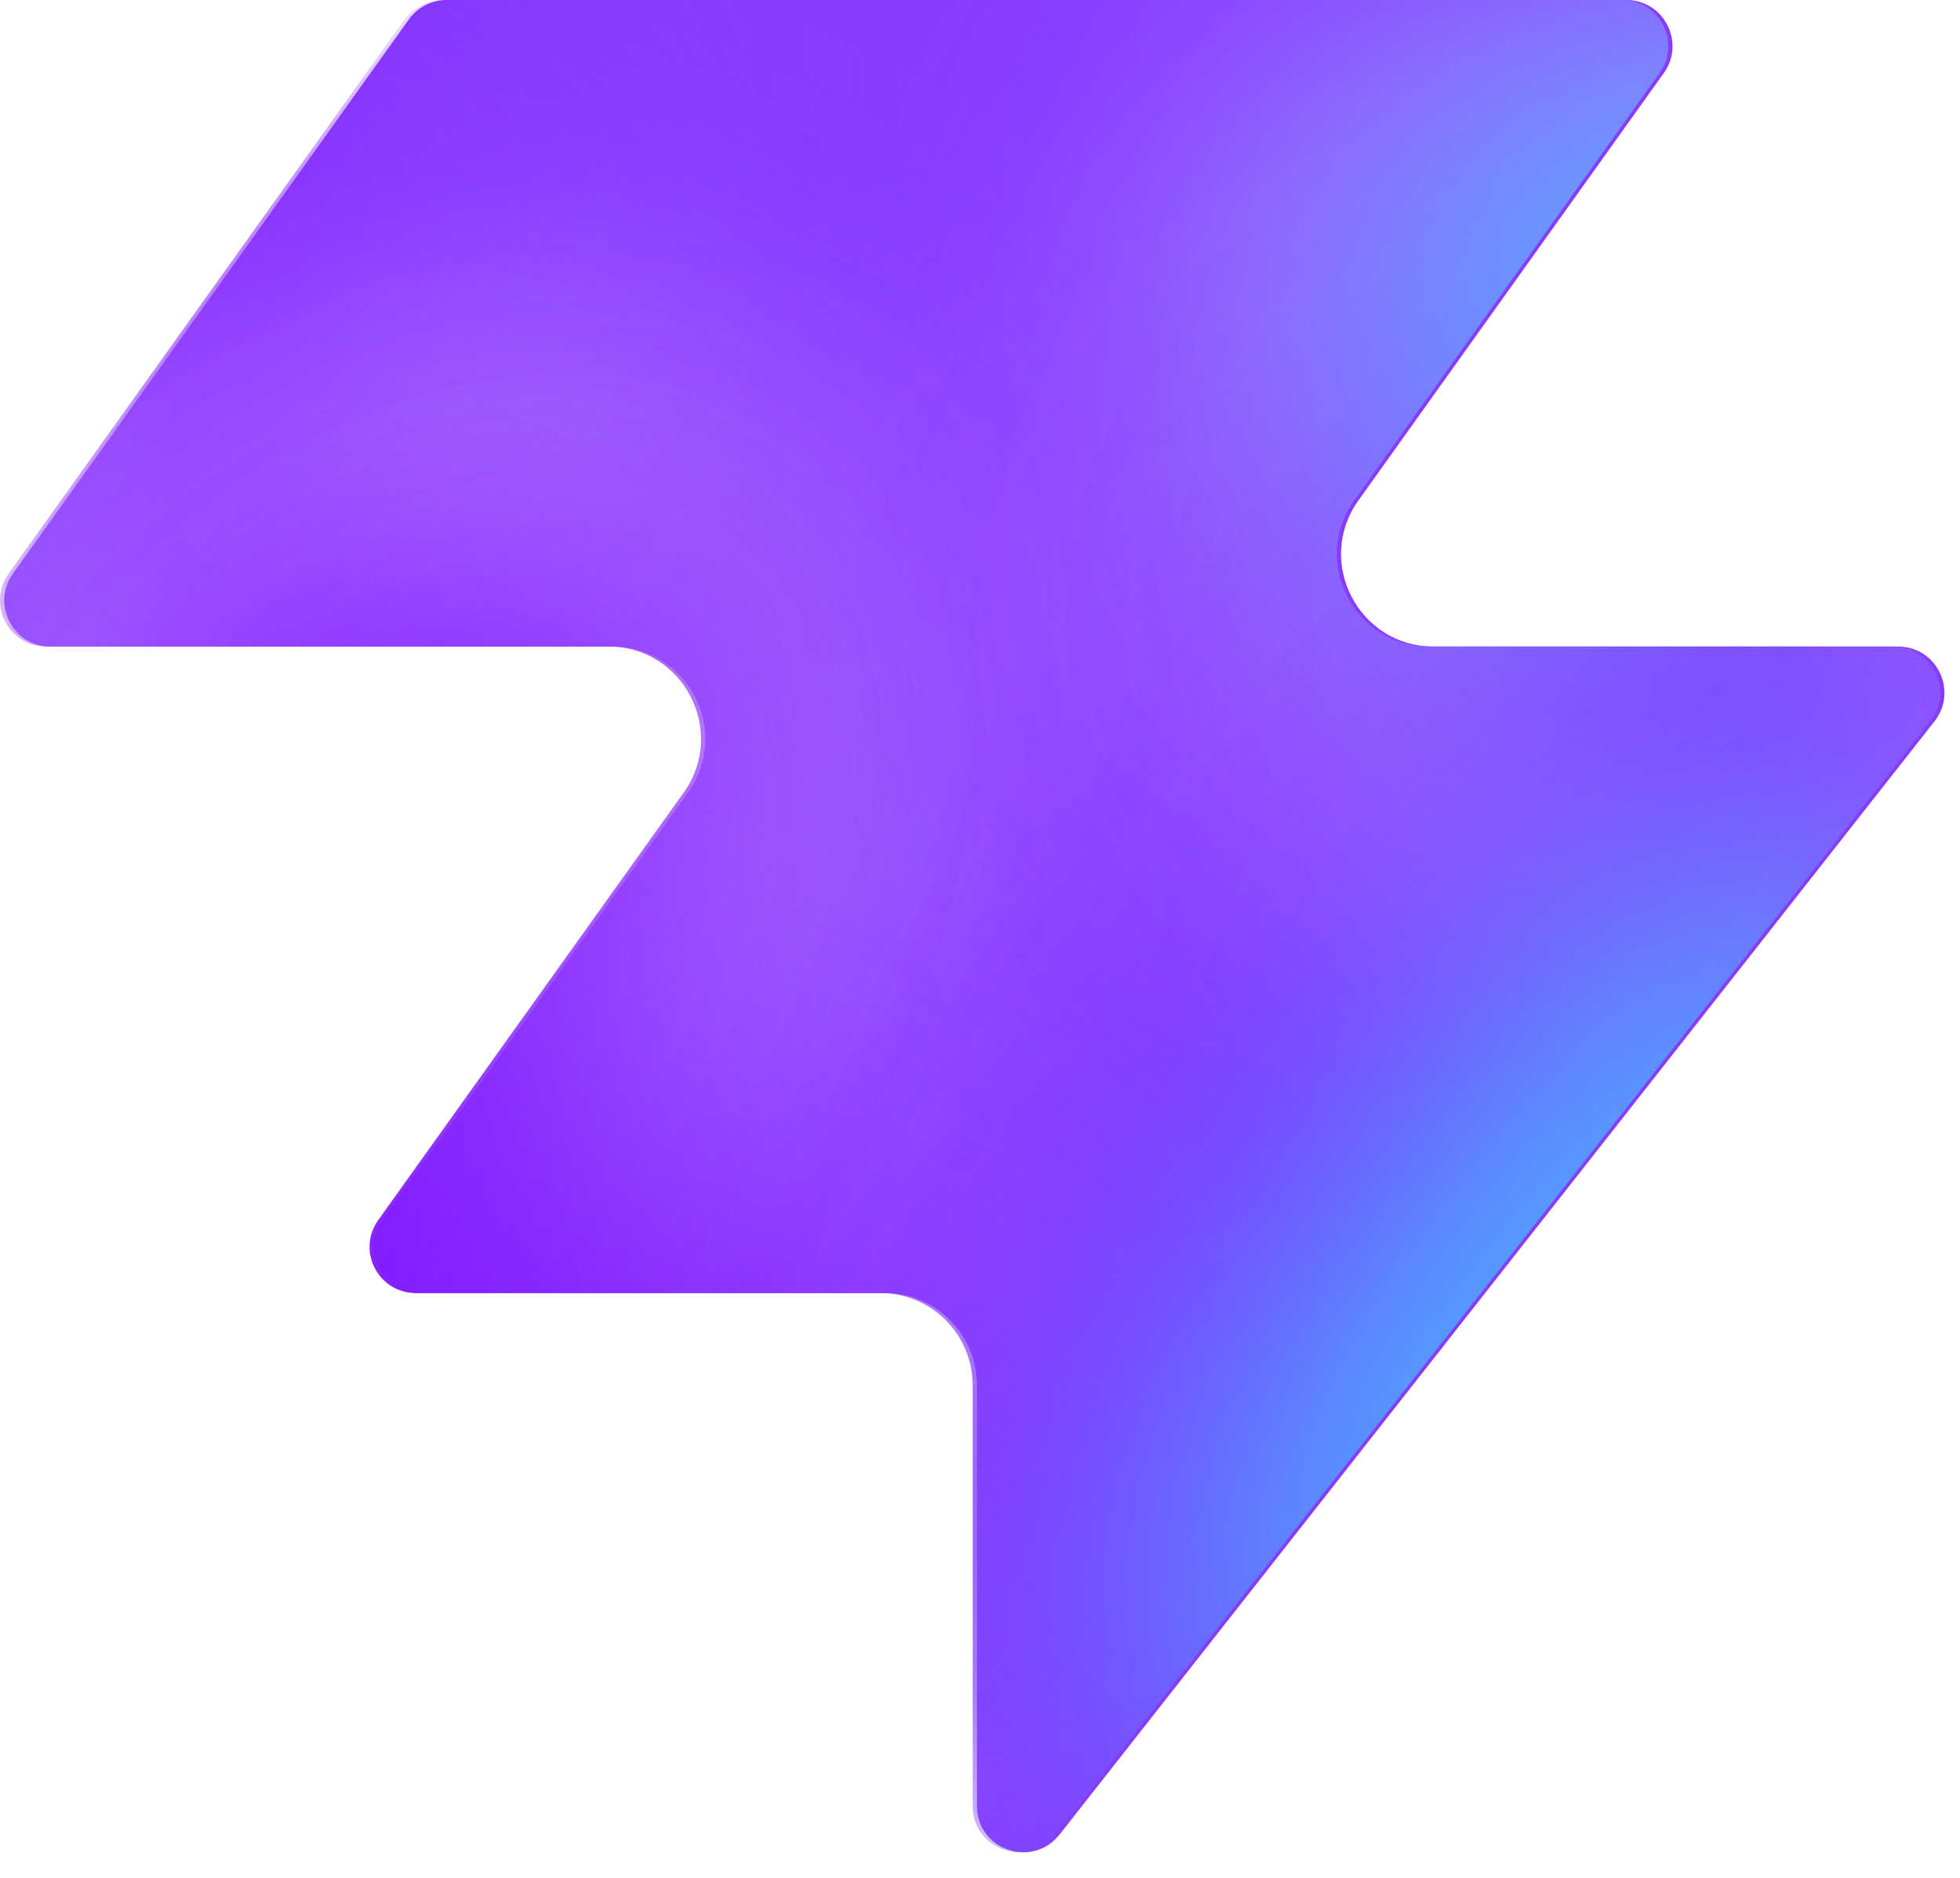
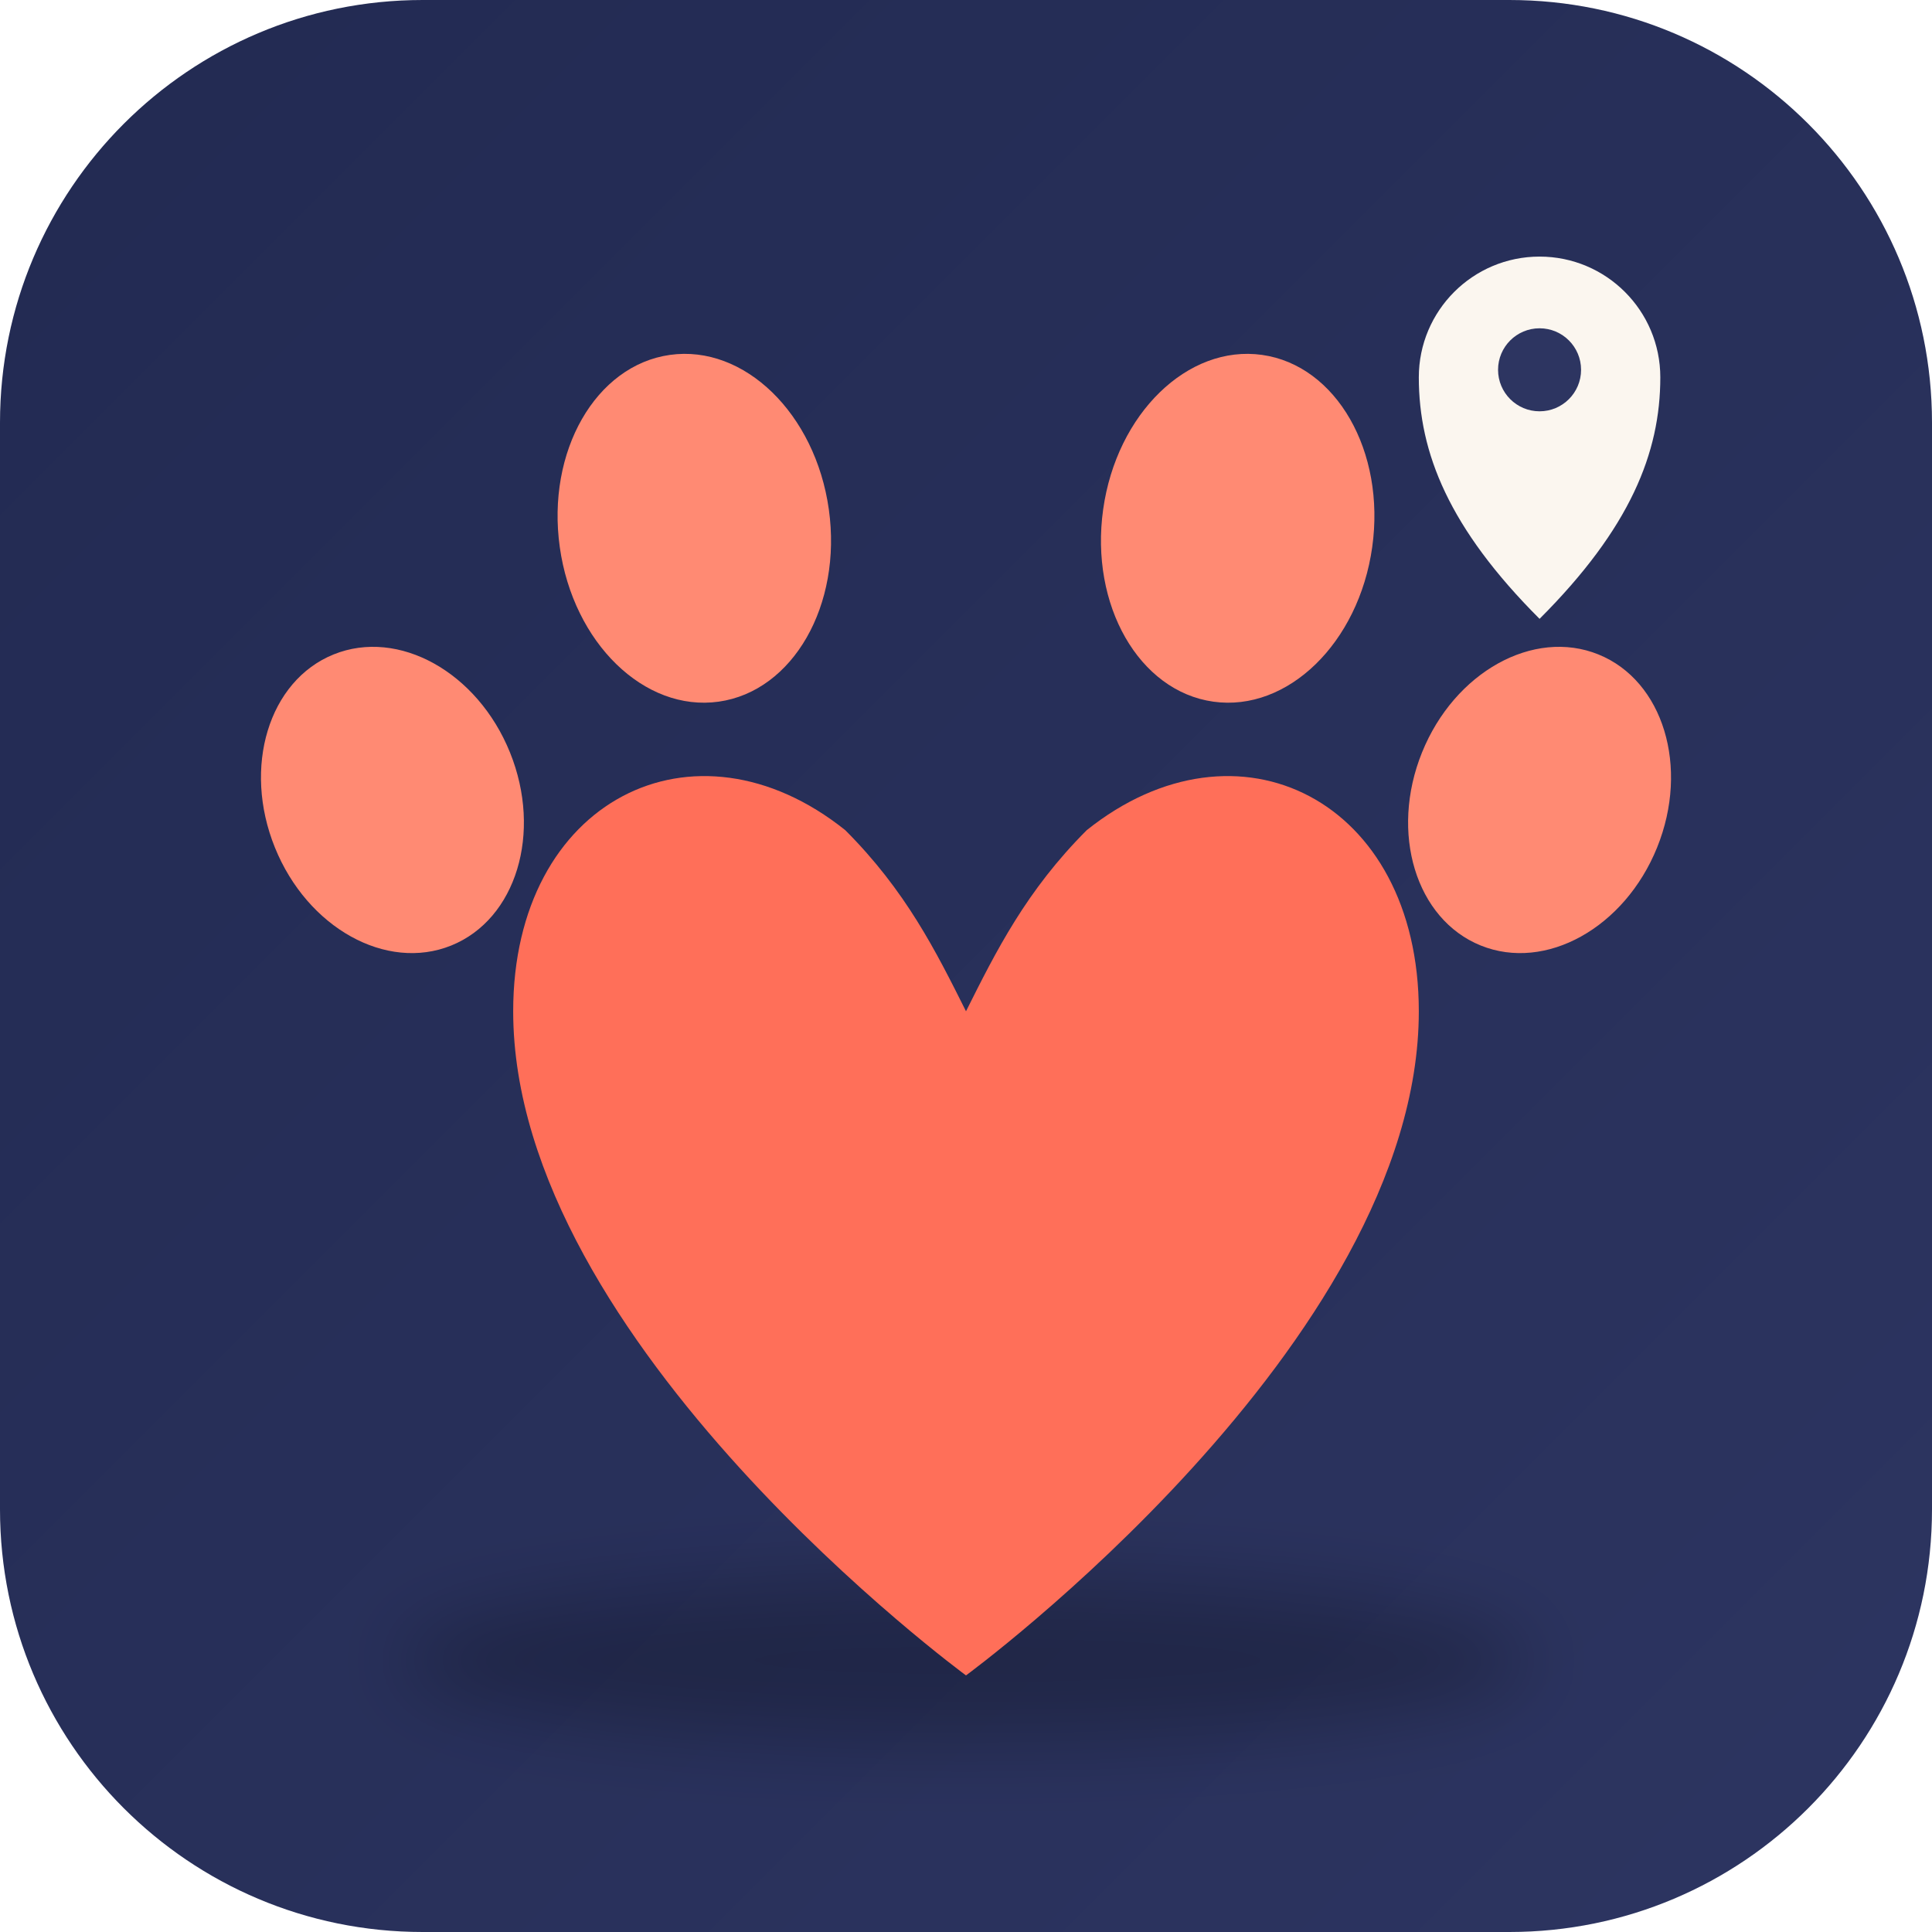
- <svg xmlns="http://www.w3.org/2000/svg" width="48" height="46" fill="none" viewBox="0 0 48 46">
-   <path fill="#863bff" d="M25.946 44.938c-.664.845-2.021.375-2.021-.698V33.937a2.26 2.26 0 0 0-2.262-2.262H10.287c-.92 0-1.456-1.04-.92-1.788l7.48-10.471c1.07-1.497 0-3.578-1.842-3.578H1.237c-.92 0-1.456-1.04-.92-1.788L10.013.474c.214-.297.556-.474.92-.474h28.894c.92 0 1.456 1.04.92 1.788l-7.48 10.471c-1.07 1.498 0 3.579 1.842 3.579h11.377c.943 0 1.473 1.088.89 1.83L25.947 44.94z" style="fill:#863bff;fill:color(display-p3 .525 .23 1);fill-opacity:1" />
-   <mask id="a" width="48" height="46" x="0" y="0" maskUnits="userSpaceOnUse" style="mask-type:alpha">
-     <path fill="#000" d="M25.842 44.938c-.664.844-2.021.375-2.021-.698V33.937a2.26 2.26 0 0 0-2.262-2.262H10.183c-.92 0-1.456-1.04-.92-1.788l7.48-10.471c1.07-1.498 0-3.579-1.842-3.579H1.133c-.92 0-1.456-1.04-.92-1.787L9.91.473c.214-.297.556-.474.92-.474h28.894c.92 0 1.456 1.04.92 1.788l-7.48 10.471c-1.07 1.498 0 3.578 1.842 3.578h11.377c.943 0 1.473 1.088.89 1.832L25.843 44.94z" style="fill:#000;fill-opacity:1" />
-   </mask>
-   <g mask="url(#a)">
-     <g filter="url(#b)">
-       <ellipse cx="5.508" cy="14.704" fill="#ede6ff" rx="5.508" ry="14.704" style="fill:#ede6ff;fill:color(display-p3 .927 .903 1);fill-opacity:1" transform="matrix(.00324 1 1 -.00324 -4.47 31.516)" />
-     </g>
-     <g filter="url(#c)">
-       <ellipse cx="10.399" cy="29.851" fill="#ede6ff" rx="10.399" ry="29.851" style="fill:#ede6ff;fill:color(display-p3 .927 .903 1);fill-opacity:1" transform="matrix(.00324 1 1 -.00324 -39.328 7.883)" />
-     </g>
-     <g filter="url(#d)">
-       <ellipse cx="5.508" cy="30.487" fill="#7e14ff" rx="5.508" ry="30.487" style="fill:#7e14ff;fill:color(display-p3 .492 .077 1);fill-opacity:1" transform="rotate(89.814 -25.913 -14.639)scale(1 -1)" />
-     </g>
-     <g filter="url(#e)">
-       <ellipse cx="5.508" cy="30.599" fill="#7e14ff" rx="5.508" ry="30.599" style="fill:#7e14ff;fill:color(display-p3 .492 .077 1);fill-opacity:1" transform="rotate(89.814 -32.644 -3.334)scale(1 -1)" />
-     </g>
-     <g filter="url(#f)">
-       <ellipse cx="5.508" cy="30.599" fill="#7e14ff" rx="5.508" ry="30.599" style="fill:#7e14ff;fill:color(display-p3 .492 .077 1);fill-opacity:1" transform="matrix(.00324 1 1 -.00324 -34.34 30.47)" />
-     </g>
-     <g filter="url(#g)">
-       <ellipse cx="14.072" cy="22.078" fill="#ede6ff" rx="14.072" ry="22.078" style="fill:#ede6ff;fill:color(display-p3 .927 .903 1);fill-opacity:1" transform="rotate(93.35 24.506 48.493)scale(-1 1)" />
-     </g>
-     <g filter="url(#h)">
-       <ellipse cx="3.47" cy="21.501" fill="#7e14ff" rx="3.47" ry="21.501" style="fill:#7e14ff;fill:color(display-p3 .492 .077 1);fill-opacity:1" transform="rotate(89.009 28.708 47.59)scale(-1 1)" />
-     </g>
-     <g filter="url(#i)">
-       <ellipse cx="3.47" cy="21.501" fill="#7e14ff" rx="3.47" ry="21.501" style="fill:#7e14ff;fill:color(display-p3 .492 .077 1);fill-opacity:1" transform="rotate(89.009 28.708 47.59)scale(-1 1)" />
-     </g>
-     <g filter="url(#j)">
-       <ellipse cx=".387" cy="8.972" fill="#7e14ff" rx="4.407" ry="29.108" style="fill:#7e14ff;fill:color(display-p3 .492 .077 1);fill-opacity:1" transform="rotate(39.51 .387 8.972)" />
-     </g>
-     <g filter="url(#k)">
-       <ellipse cx="47.523" cy="-6.092" fill="#7e14ff" rx="4.407" ry="29.108" style="fill:#7e14ff;fill:color(display-p3 .492 .077 1);fill-opacity:1" transform="rotate(37.892 47.523 -6.092)" />
-     </g>
-     <g filter="url(#l)">
-       <ellipse cx="41.412" cy="6.333" fill="#47bfff" rx="5.971" ry="9.665" style="fill:#47bfff;fill:color(display-p3 .28 .748 1);fill-opacity:1" transform="rotate(37.892 41.412 6.333)" />
-     </g>
-     <g filter="url(#m)">
-       <ellipse cx="-1.879" cy="38.332" fill="#7e14ff" rx="4.407" ry="29.108" style="fill:#7e14ff;fill:color(display-p3 .492 .077 1);fill-opacity:1" transform="rotate(37.892 -1.88 38.332)" />
-     </g>
-     <g filter="url(#n)">
-       <ellipse cx="-1.879" cy="38.332" fill="#7e14ff" rx="4.407" ry="29.108" style="fill:#7e14ff;fill:color(display-p3 .492 .077 1);fill-opacity:1" transform="rotate(37.892 -1.88 38.332)" />
-     </g>
-     <g filter="url(#o)">
-       <ellipse cx="35.651" cy="29.907" fill="#7e14ff" rx="4.407" ry="29.108" style="fill:#7e14ff;fill:color(display-p3 .492 .077 1);fill-opacity:1" transform="rotate(37.892 35.651 29.907)" />
-     </g>
-     <g filter="url(#p)">
-       <ellipse cx="38.418" cy="32.4" fill="#47bfff" rx="5.971" ry="15.297" style="fill:#47bfff;fill:color(display-p3 .28 .748 1);fill-opacity:1" transform="rotate(37.892 38.418 32.4)" />
-     </g>
-   </g>
+ <svg xmlns="http://www.w3.org/2000/svg" viewBox="0 0 512 512">
  <defs>
-     <filter id="b" width="60.045" height="41.654" x="-19.77" y="16.149" color-interpolation-filters="sRGB" filterUnits="userSpaceOnUse">
-       <feFlood flood-opacity="0" result="BackgroundImageFix" />
-       <feBlend in="SourceGraphic" in2="BackgroundImageFix" result="shape" />
-       <feGaussianBlur result="effect1_foregroundBlur_2002_17158" stdDeviation="7.659" />
-     </filter>
-     <filter id="c" width="90.34" height="51.437" x="-54.613" y="-7.533" color-interpolation-filters="sRGB" filterUnits="userSpaceOnUse">
-       <feFlood flood-opacity="0" result="BackgroundImageFix" />
-       <feBlend in="SourceGraphic" in2="BackgroundImageFix" result="shape" />
-       <feGaussianBlur result="effect1_foregroundBlur_2002_17158" stdDeviation="7.659" />
-     </filter>
-     <filter id="d" width="79.355" height="29.4" x="-49.64" y="2.03" color-interpolation-filters="sRGB" filterUnits="userSpaceOnUse">
-       <feFlood flood-opacity="0" result="BackgroundImageFix" />
-       <feBlend in="SourceGraphic" in2="BackgroundImageFix" result="shape" />
-       <feGaussianBlur result="effect1_foregroundBlur_2002_17158" stdDeviation="4.596" />
-     </filter>
-     <filter id="e" width="79.579" height="29.4" x="-45.045" y="20.029" color-interpolation-filters="sRGB" filterUnits="userSpaceOnUse">
-       <feFlood flood-opacity="0" result="BackgroundImageFix" />
-       <feBlend in="SourceGraphic" in2="BackgroundImageFix" result="shape" />
-       <feGaussianBlur result="effect1_foregroundBlur_2002_17158" stdDeviation="4.596" />
-     </filter>
-     <filter id="f" width="79.579" height="29.4" x="-43.513" y="21.178" color-interpolation-filters="sRGB" filterUnits="userSpaceOnUse">
-       <feFlood flood-opacity="0" result="BackgroundImageFix" />
-       <feBlend in="SourceGraphic" in2="BackgroundImageFix" result="shape" />
-       <feGaussianBlur result="effect1_foregroundBlur_2002_17158" stdDeviation="4.596" />
-     </filter>
-     <filter id="g" width="74.749" height="58.852" x="15.756" y="-17.901" color-interpolation-filters="sRGB" filterUnits="userSpaceOnUse">
-       <feFlood flood-opacity="0" result="BackgroundImageFix" />
-       <feBlend in="SourceGraphic" in2="BackgroundImageFix" result="shape" />
-       <feGaussianBlur result="effect1_foregroundBlur_2002_17158" stdDeviation="7.659" />
-     </filter>
-     <filter id="h" width="61.377" height="25.362" x="23.548" y="2.284" color-interpolation-filters="sRGB" filterUnits="userSpaceOnUse">
-       <feFlood flood-opacity="0" result="BackgroundImageFix" />
-       <feBlend in="SourceGraphic" in2="BackgroundImageFix" result="shape" />
-       <feGaussianBlur result="effect1_foregroundBlur_2002_17158" stdDeviation="4.596" />
-     </filter>
-     <filter id="i" width="61.377" height="25.362" x="23.548" y="2.284" color-interpolation-filters="sRGB" filterUnits="userSpaceOnUse">
-       <feFlood flood-opacity="0" result="BackgroundImageFix" />
-       <feBlend in="SourceGraphic" in2="BackgroundImageFix" result="shape" />
-       <feGaussianBlur result="effect1_foregroundBlur_2002_17158" stdDeviation="4.596" />
-     </filter>
-     <filter id="j" width="56.045" height="63.649" x="-27.636" y="-22.853" color-interpolation-filters="sRGB" filterUnits="userSpaceOnUse">
-       <feFlood flood-opacity="0" result="BackgroundImageFix" />
-       <feBlend in="SourceGraphic" in2="BackgroundImageFix" result="shape" />
-       <feGaussianBlur result="effect1_foregroundBlur_2002_17158" stdDeviation="4.596" />
-     </filter>
-     <filter id="k" width="54.814" height="64.646" x="20.116" y="-38.415" color-interpolation-filters="sRGB" filterUnits="userSpaceOnUse">
-       <feFlood flood-opacity="0" result="BackgroundImageFix" />
-       <feBlend in="SourceGraphic" in2="BackgroundImageFix" result="shape" />
-       <feGaussianBlur result="effect1_foregroundBlur_2002_17158" stdDeviation="4.596" />
-     </filter>
-     <filter id="l" width="33.541" height="35.313" x="24.641" y="-11.323" color-interpolation-filters="sRGB" filterUnits="userSpaceOnUse">
-       <feFlood flood-opacity="0" result="BackgroundImageFix" />
-       <feBlend in="SourceGraphic" in2="BackgroundImageFix" result="shape" />
-       <feGaussianBlur result="effect1_foregroundBlur_2002_17158" stdDeviation="4.596" />
-     </filter>
-     <filter id="m" width="54.814" height="64.646" x="-29.286" y="6.009" color-interpolation-filters="sRGB" filterUnits="userSpaceOnUse">
-       <feFlood flood-opacity="0" result="BackgroundImageFix" />
-       <feBlend in="SourceGraphic" in2="BackgroundImageFix" result="shape" />
-       <feGaussianBlur result="effect1_foregroundBlur_2002_17158" stdDeviation="4.596" />
-     </filter>
-     <filter id="n" width="54.814" height="64.646" x="-29.286" y="6.009" color-interpolation-filters="sRGB" filterUnits="userSpaceOnUse">
-       <feFlood flood-opacity="0" result="BackgroundImageFix" />
-       <feBlend in="SourceGraphic" in2="BackgroundImageFix" result="shape" />
-       <feGaussianBlur result="effect1_foregroundBlur_2002_17158" stdDeviation="4.596" />
-     </filter>
-     <filter id="o" width="54.814" height="64.646" x="8.244" y="-2.416" color-interpolation-filters="sRGB" filterUnits="userSpaceOnUse">
-       <feFlood flood-opacity="0" result="BackgroundImageFix" />
-       <feBlend in="SourceGraphic" in2="BackgroundImageFix" result="shape" />
-       <feGaussianBlur result="effect1_foregroundBlur_2002_17158" stdDeviation="4.596" />
-     </filter>
-     <filter id="p" width="39.409" height="43.623" x="18.713" y="10.588" color-interpolation-filters="sRGB" filterUnits="userSpaceOnUse">
-       <feFlood flood-opacity="0" result="BackgroundImageFix" />
-       <feBlend in="SourceGraphic" in2="BackgroundImageFix" result="shape" />
-       <feGaussianBlur result="effect1_foregroundBlur_2002_17158" stdDeviation="4.596" />
+     <linearGradient id="bgGrad" x1="0%" y1="0%" x2="100%" y2="100%">
+       <stop offset="0%" stop-color="#222A52" />
+       <stop offset="100%" stop-color="#2D3561" />
+     </linearGradient>
+     <filter id="softShadow" x="-50%" y="-50%" width="200%" height="200%">
+       <feGaussianBlur in="SourceGraphic" stdDeviation="10" />
    </filter>
  </defs>
+   <rect x="0" y="0" width="512" height="512" rx="112" fill="url(#bgGrad)" />
+   <ellipse cx="256" cy="440" rx="150" ry="22" fill="#000000" opacity="0.22" filter="url(#softShadow)" />
+   <ellipse cx="104" cy="212" rx="33.6" ry="41.6" fill="#FF8A73" transform="rotate(-22 104 212)" />
+   <ellipse cx="184" cy="140" rx="36" ry="46.4" fill="#FF8A73" transform="rotate(-8 184 140)" />
+   <ellipse cx="328" cy="140" rx="36" ry="46.4" fill="#FF8A73" transform="rotate(8 328 140)" />
+   <ellipse cx="408" cy="212" rx="33.6" ry="41.6" fill="#FF8A73" transform="rotate(22 408 212)" />
+   <path d="M256,444 C256,444 136,356 136,268 C136,212 184,188 224,220 C240,236 248,252 256,268 C264,252 272,236 288,220 C328,188 376,212 376,268 C376,356 256,444 256,444 Z" fill="#FF6F59" />
+   <path d="M408,164 C384,140 376,120 376,100 A32,32 0 1,1 440,100 C440,120 432,140 408,164 Z" fill="#FBF6EF" />
+   <circle cx="408" cy="98" r="11" fill="#2D3561" />
</svg>
